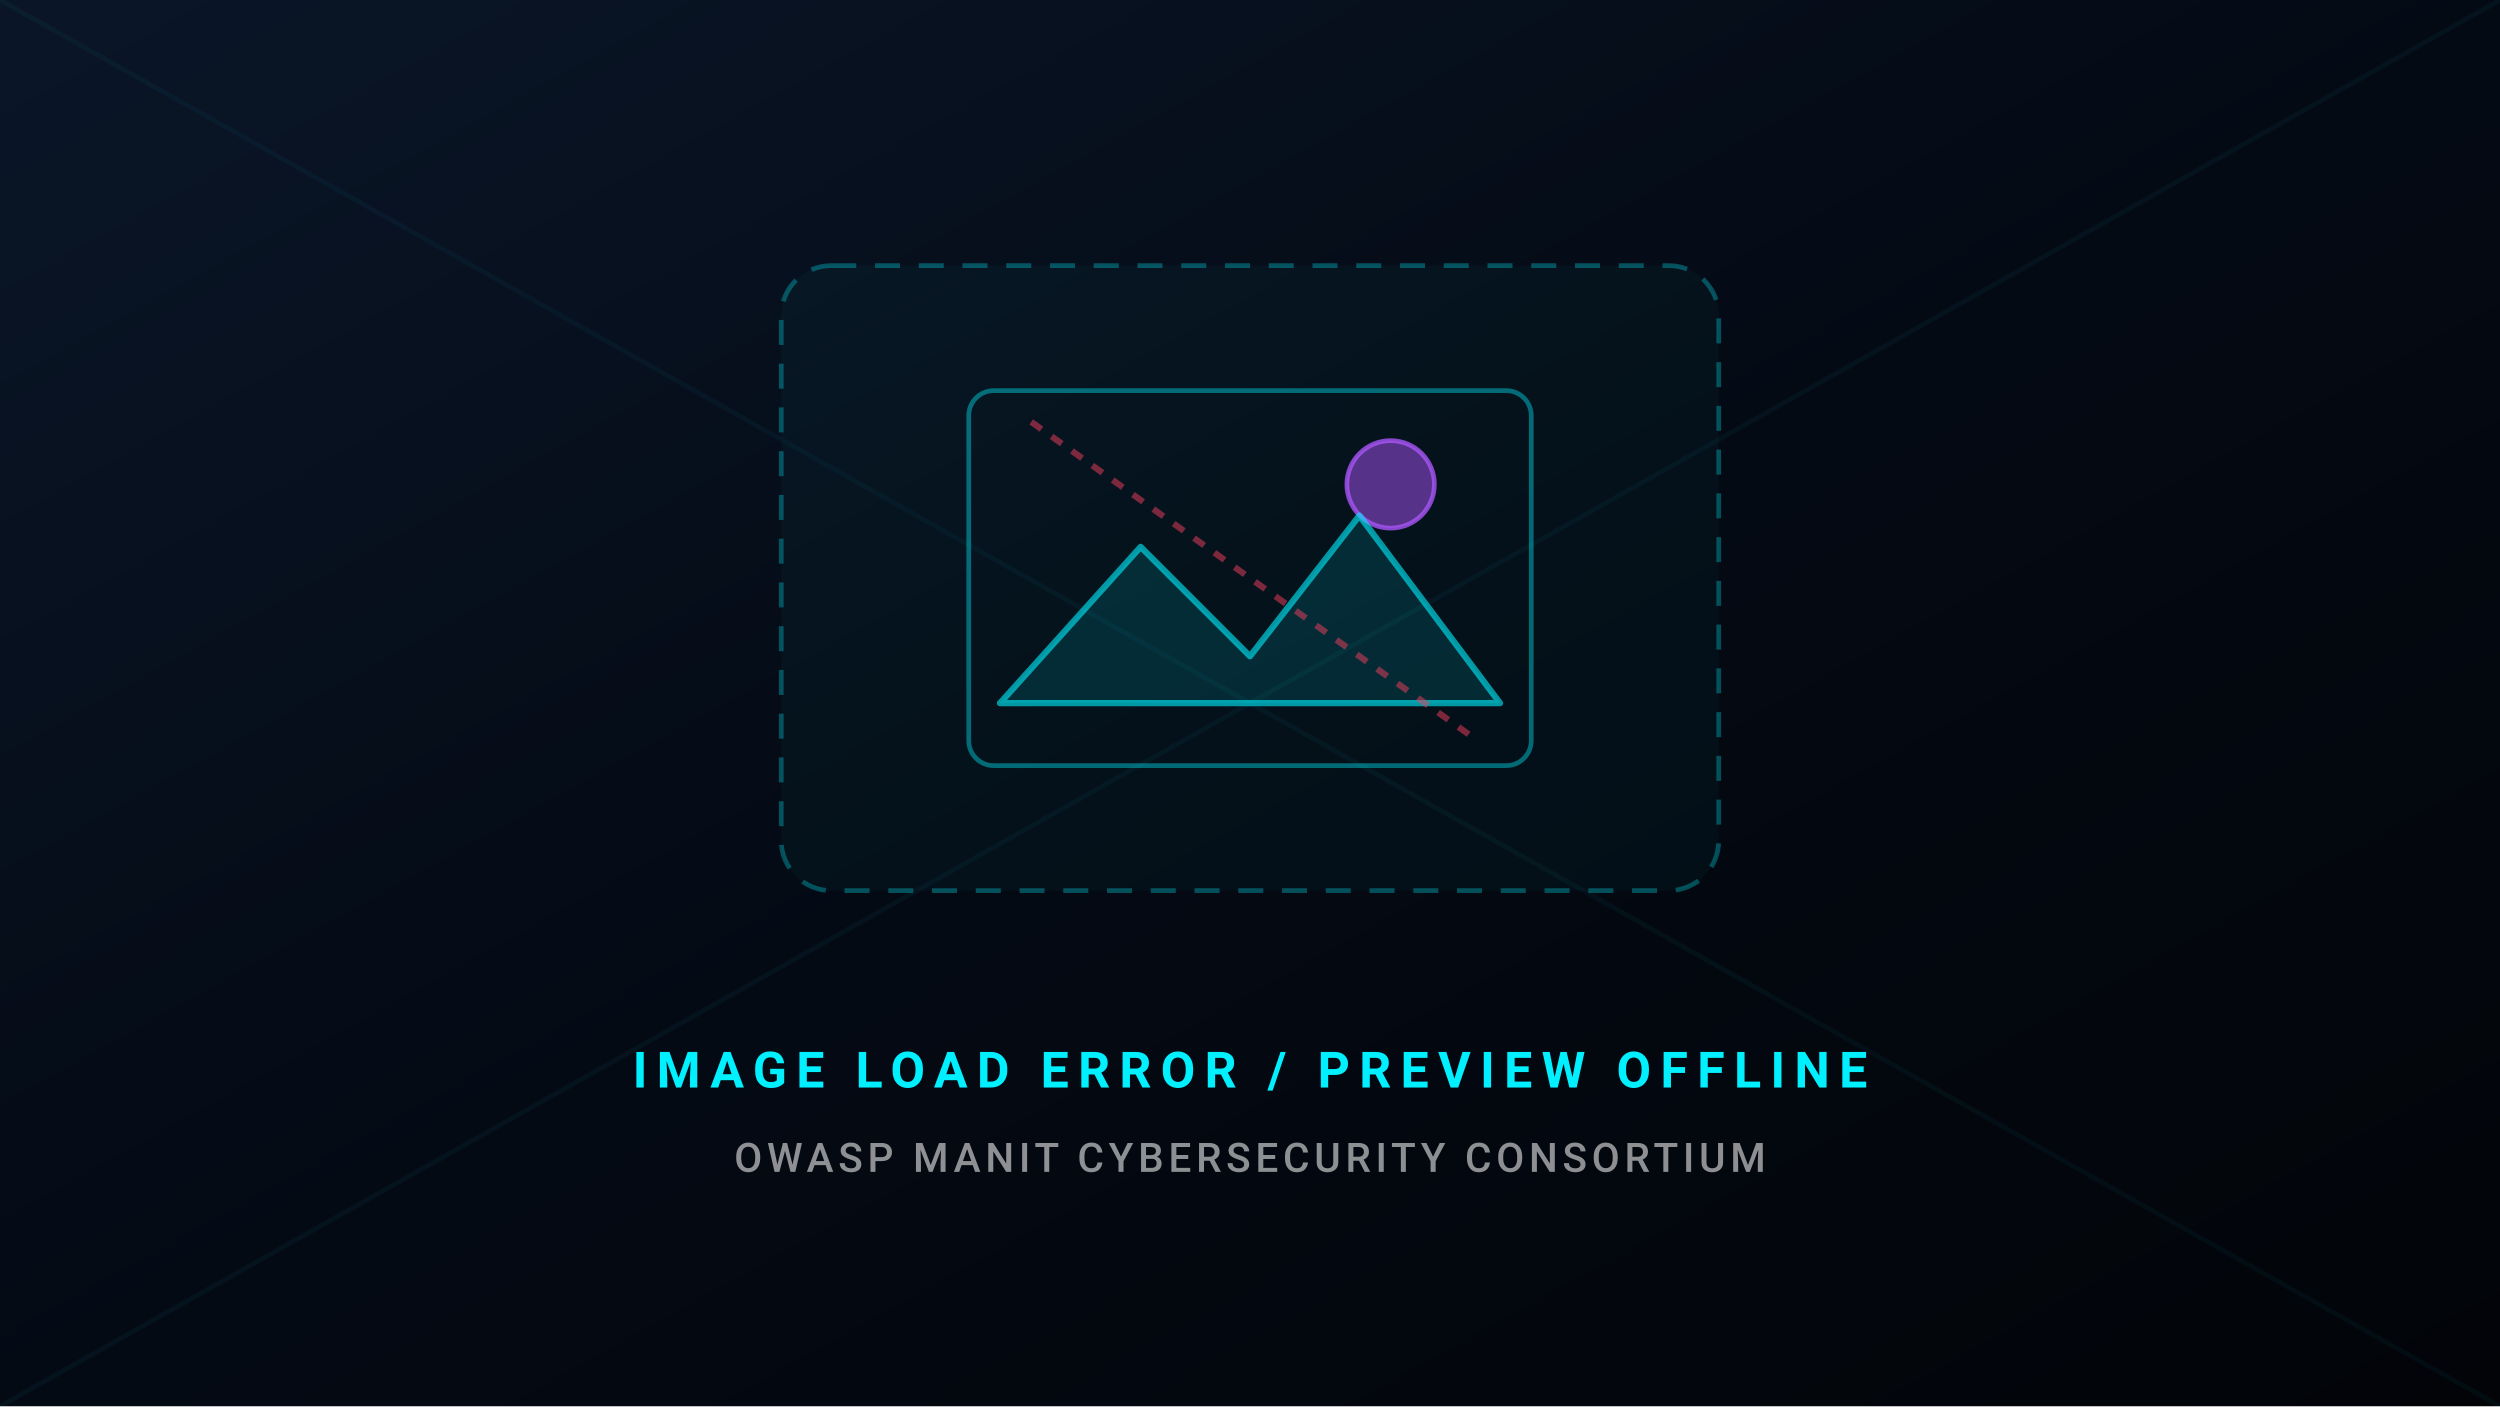
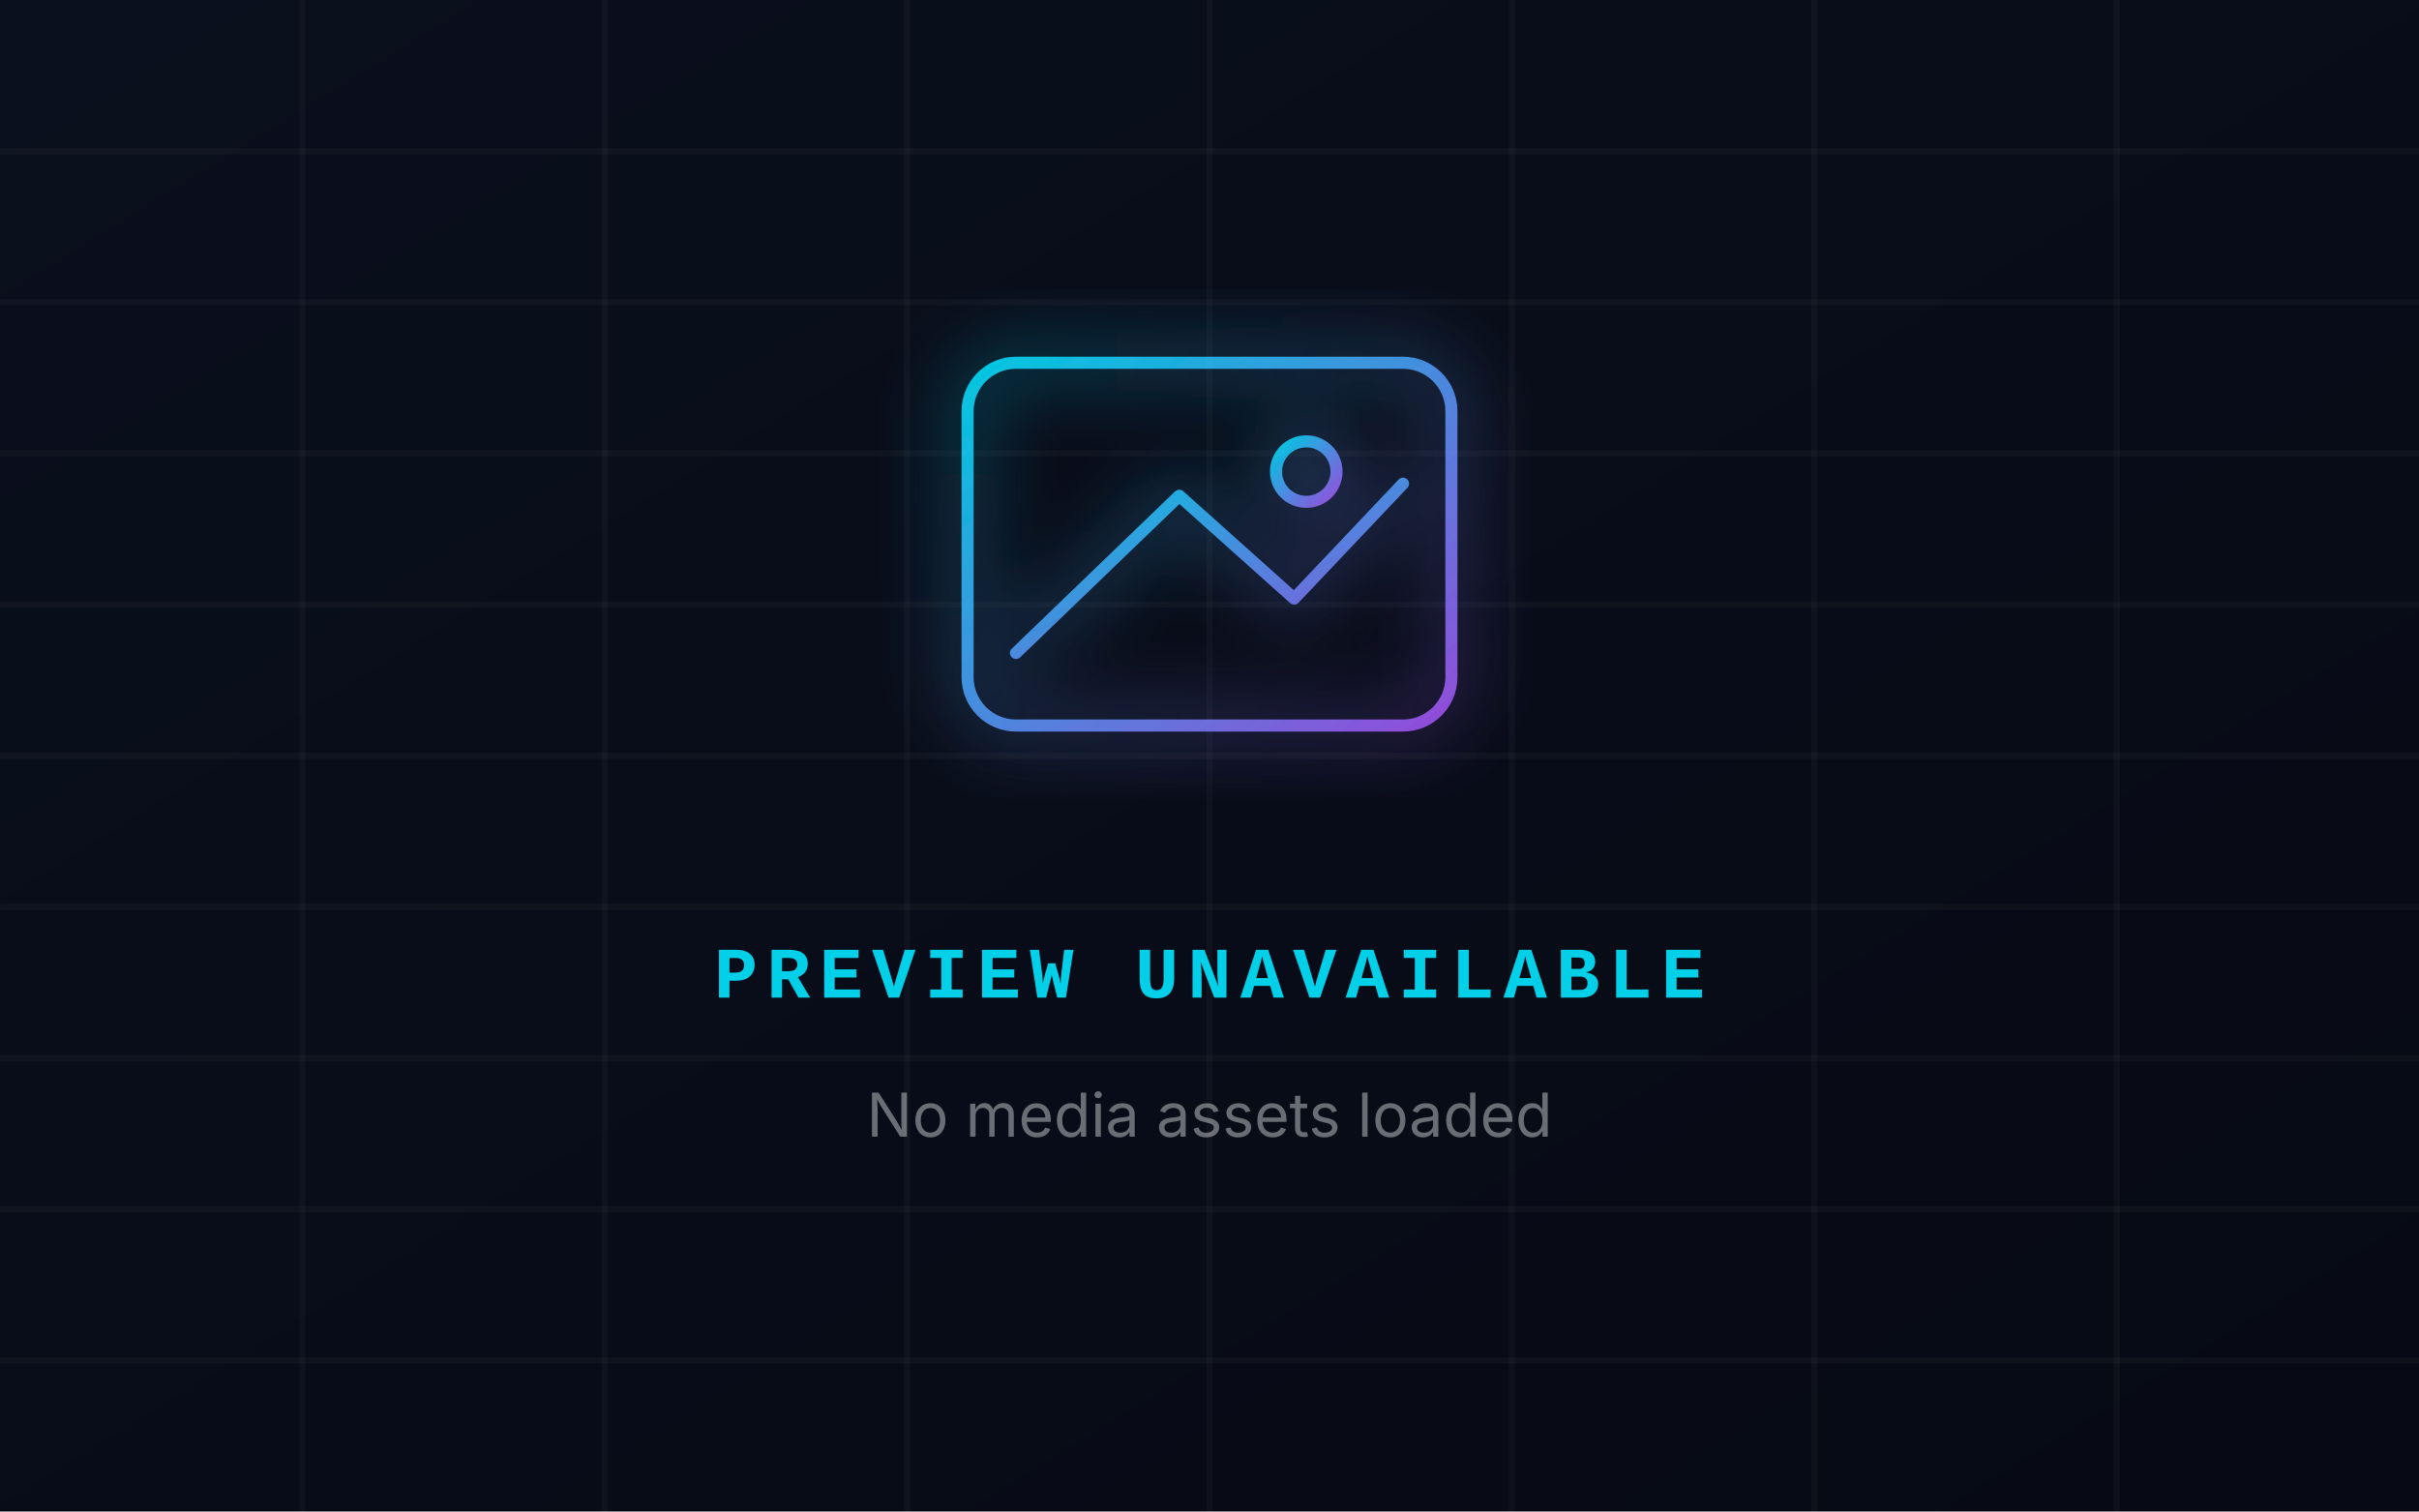
- <svg xmlns="http://www.w3.org/2000/svg" width="800" height="450" viewBox="0 0 800 450">
+ <svg xmlns="http://www.w3.org/2000/svg" viewBox="0 0 400 250" width="100%" height="100%">
  <defs>
-     <linearGradient id="errorBg" x1="0%" y1="0%" x2="100%" y2="100%">
-       <stop offset="0%" stop-color="#0a1628" />
-       <stop offset="50%" stop-color="#040a14" />
-       <stop offset="100%" stop-color="#020408" />
+     <linearGradient id="bg-grad" x1="0%" y1="0%" x2="100%" y2="100%">
+       <stop offset="0%" stop-color="#0a0f1d" />
+       <stop offset="100%" stop-color="#070a14" />
    </linearGradient>
-     <linearGradient id="lineGrad" x1="0%" y1="0%" x2="100%" y2="0%">
-       <stop offset="0%" stop-color="rgba(0, 240, 255, 0.1)" />
-       <stop offset="50%" stop-color="rgba(0, 240, 255, 0.6)" />
-       <stop offset="100%" stop-color="rgba(0, 240, 255, 0.1)" />
+     <linearGradient id="glow-grad" x1="0%" y1="0%" x2="100%" y2="100%">
+       <stop offset="0%" stop-color="#00e5ff" stop-opacity="0.85" />
+       <stop offset="100%" stop-color="#a855f7" stop-opacity="0.85" />
    </linearGradient>
+     <filter id="glow" x="-20%" y="-20%" width="140%" height="140%">
+       <feGaussianBlur stdDeviation="6" result="blur" />
+       <feMerge>
+         <feMergeNode in="blur" />
+         <feMergeNode in="SourceGraphic" />
+       </feMerge>
+     </filter>
  </defs>
-   <rect width="800" height="450" fill="url(#errorBg)" />
-   <path d="M0 0L800 450M800 0L0 450" stroke="rgba(0, 240, 255, 0.04)" stroke-width="1.5" />
-   <rect x="250" y="85" width="300" height="200" rx="16" fill="rgba(0, 240, 255, 0.03)" stroke="rgba(0, 240, 255, 0.3)" stroke-width="1.5" stroke-dasharray="8 6" />
-   <rect x="310" y="125" width="180" height="120" rx="8" fill="none" stroke="rgba(0, 240, 255, 0.4)" stroke-width="1.5" />
-   <circle cx="445" cy="155" r="14" fill="rgba(168, 85, 247, 0.5)" stroke="rgba(168, 85, 247, 0.8)" stroke-width="1.5" />
-   <path d="M320 225L365 175L400 210L435 165L480 225Z" fill="rgba(0, 240, 255, 0.12)" stroke="rgba(0, 240, 255, 0.6)" stroke-width="2" stroke-linejoin="round" />
-   <line x1="330" y1="135" x2="470" y2="235" stroke="rgba(244, 63, 94, 0.5)" stroke-width="2" stroke-dasharray="4 4" />
-   <line x1="200" y1="315" x2="600" y2="315" stroke="url(#lineGrad)" stroke-width="1.5" />
-   <text x="400" y="348" font-family="-apple-system, BlinkMacSystemFont, 'Segoe UI', Roboto, sans-serif" font-size="16" font-weight="700" fill="#00f0ff" text-anchor="middle" letter-spacing="3">IMAGE LOAD ERROR / PREVIEW OFFLINE</text>
-   <text x="400" y="375" font-family="-apple-system, BlinkMacSystemFont, 'Segoe UI', Roboto, sans-serif" font-size="13" font-weight="500" fill="rgba(255, 255, 255, 0.55)" text-anchor="middle" letter-spacing="1.5">OWASP MANIT CYBERSECURITY CONSORTIUM</text>
+   <rect width="100%" height="100%" fill="url(#bg-grad)" />
+   <g stroke="rgba(255, 255, 255, 0.03)" stroke-width="1">
+     <path d="M 0,25 L 400,25 M 0,50 L 400,50 M 0,75 L 400,75 M 0,100 L 400,100 M 0,125 L 400,125 M 0,150 L 400,150 M 0,175 L 400,175 M 0,200 L 400,200 M 0,225 L 400,225" />
+     <path d="M 50,0 L 50,250 M 100,0 L 100,250 M 150,0 L 150,250 M 200,0 L 200,250 M 250,0 L 250,250 M 300,0 L 300,250 M 350,0 L 350,250" />
+   </g>
+   <g filter="url(#glow)" transform="translate(160, 60)">
+     <rect x="0" y="0" width="80" height="60" rx="8" ry="8" fill="none" stroke="url(#glow-grad)" stroke-width="2" />
+     <path d="M 8,48 L 35,22 L 54,39 L 72,20" fill="none" stroke="url(#glow-grad)" stroke-width="2" stroke-linecap="round" stroke-linejoin="round" />
+     <circle cx="56" cy="18" r="5" fill="none" stroke="url(#glow-grad)" stroke-width="2" />
+   </g>
+   <text x="200" y="165" font-family="'JetBrains Mono', 'Courier New', monospace" font-size="12" font-weight="600" fill="#00e5ff" letter-spacing="1.5" text-anchor="middle" opacity="0.9">
+     PREVIEW UNAVAILABLE
+   </text>
+   <text x="200" y="188" font-family="'Syne', 'Inter', sans-serif" font-size="10" fill="rgba(255, 255, 255, 0.4)" text-anchor="middle">
+     No media assets loaded
+   </text>
</svg>
